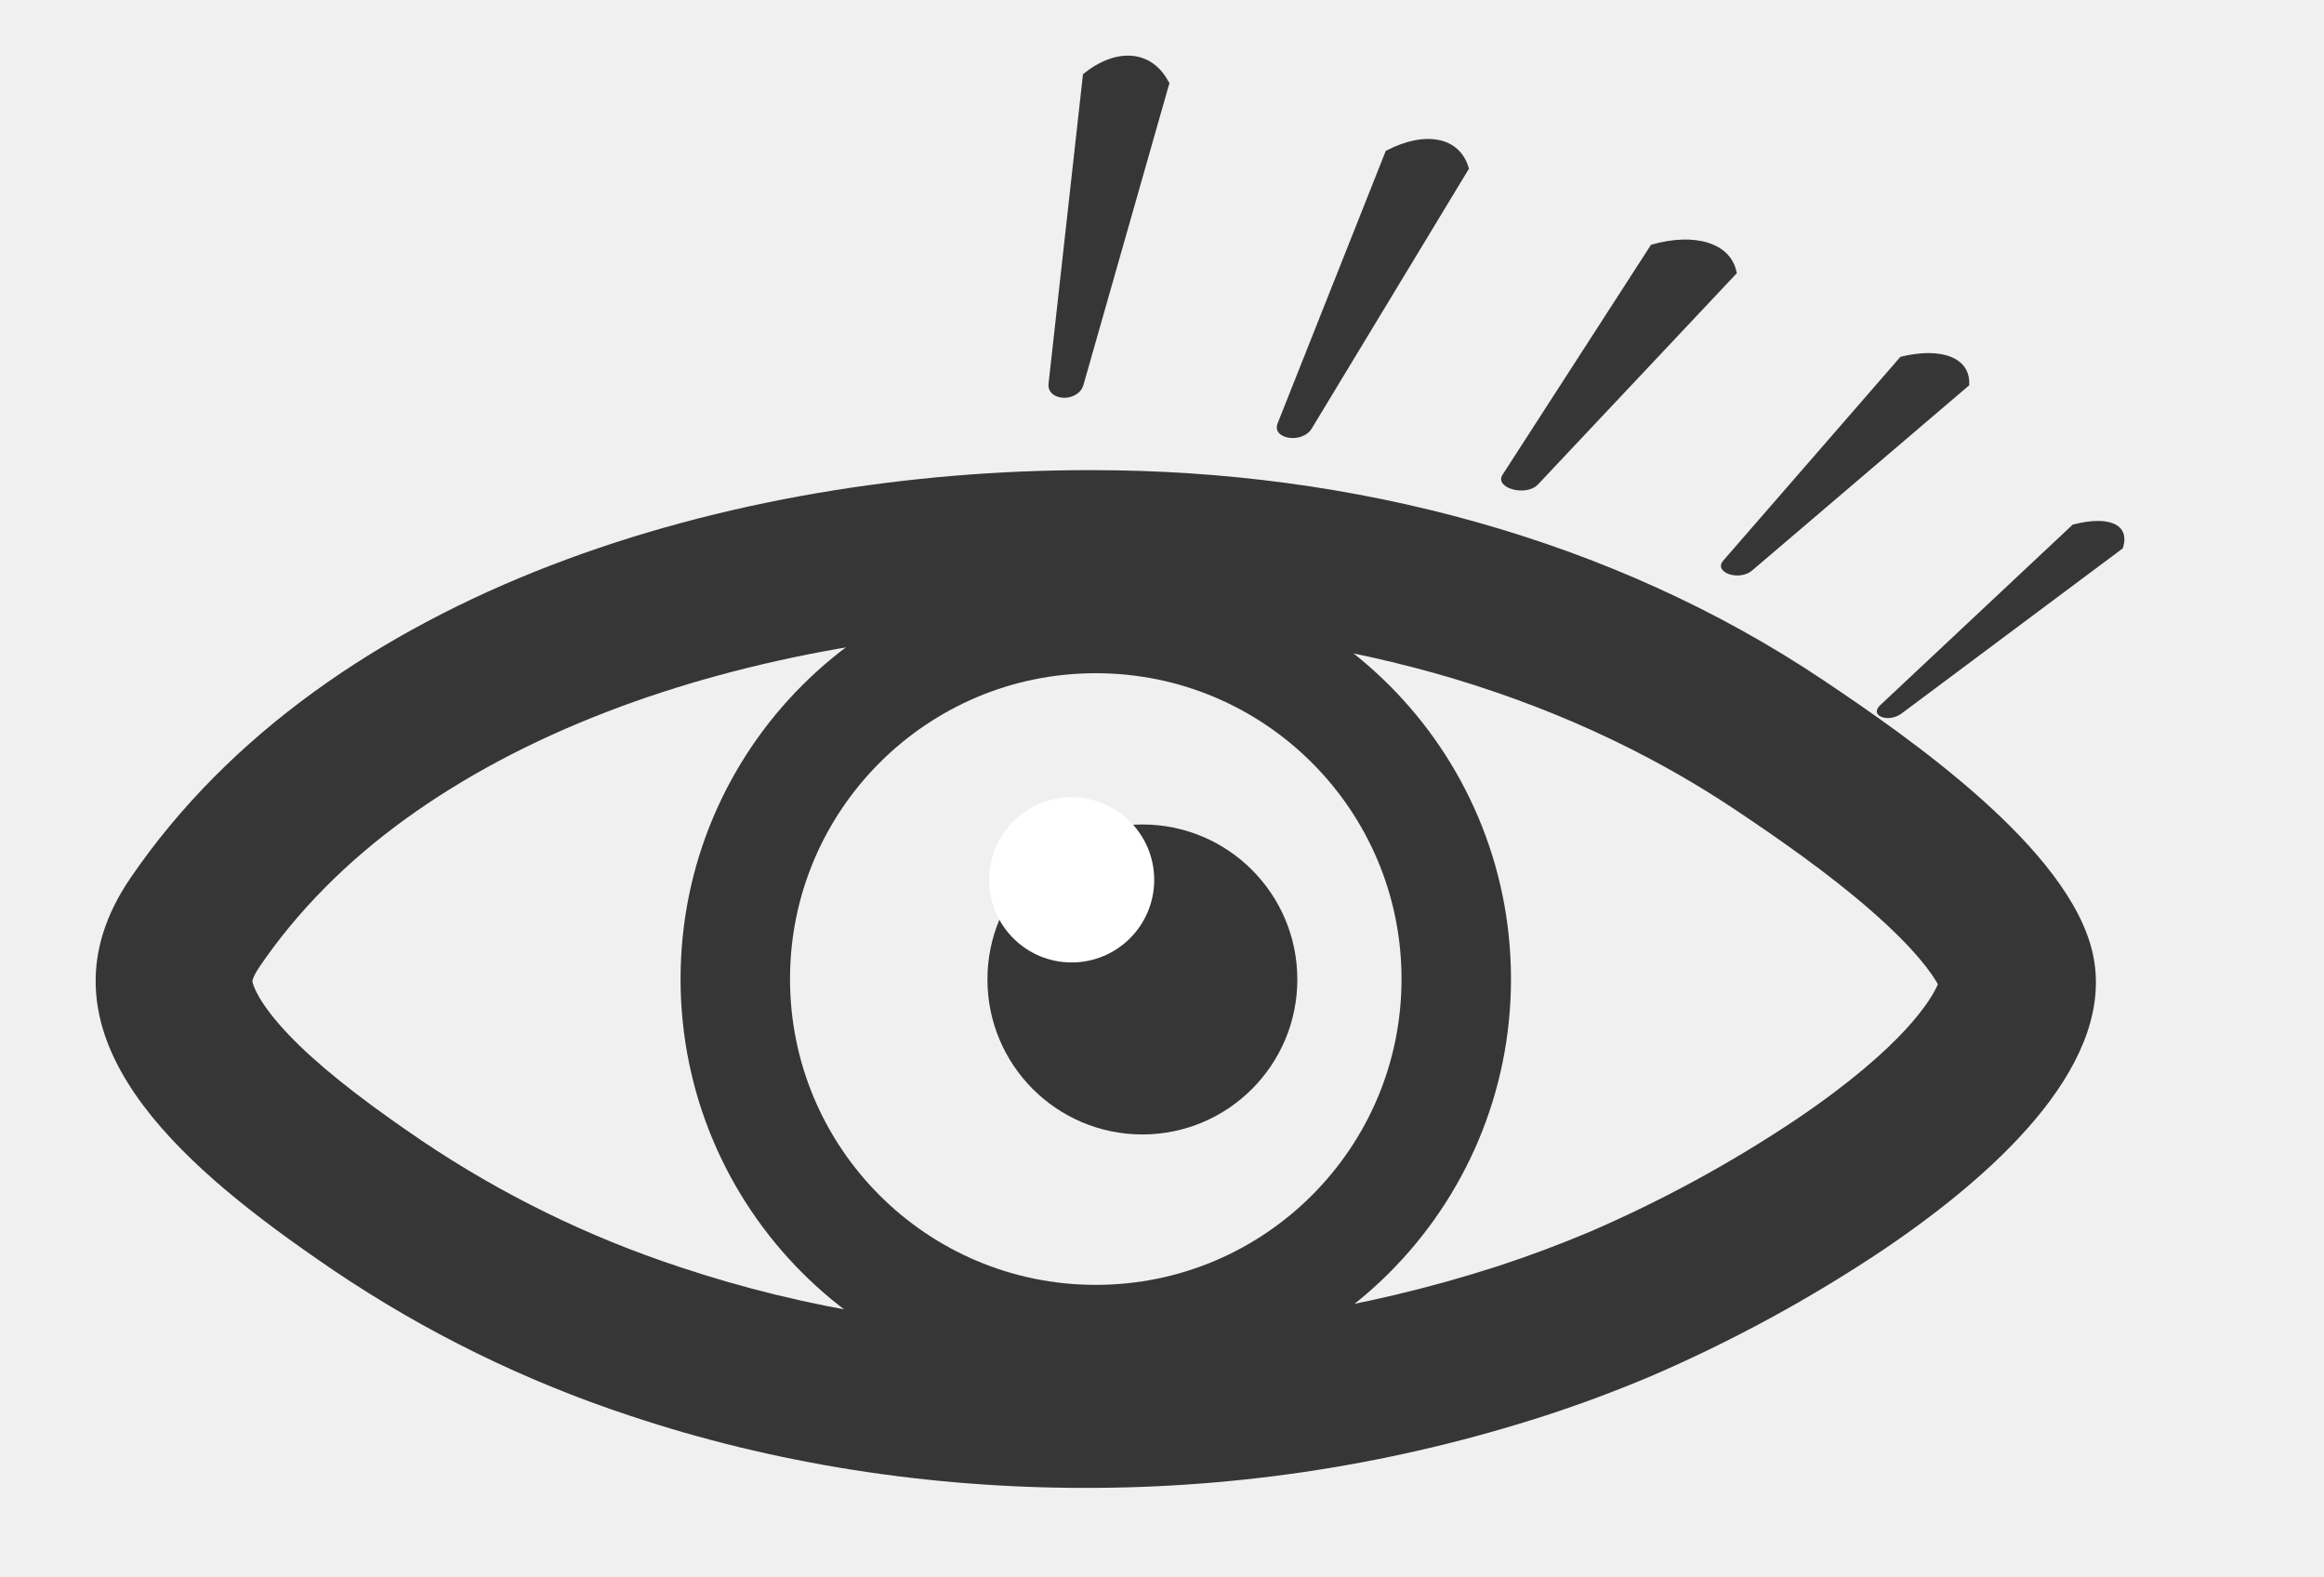
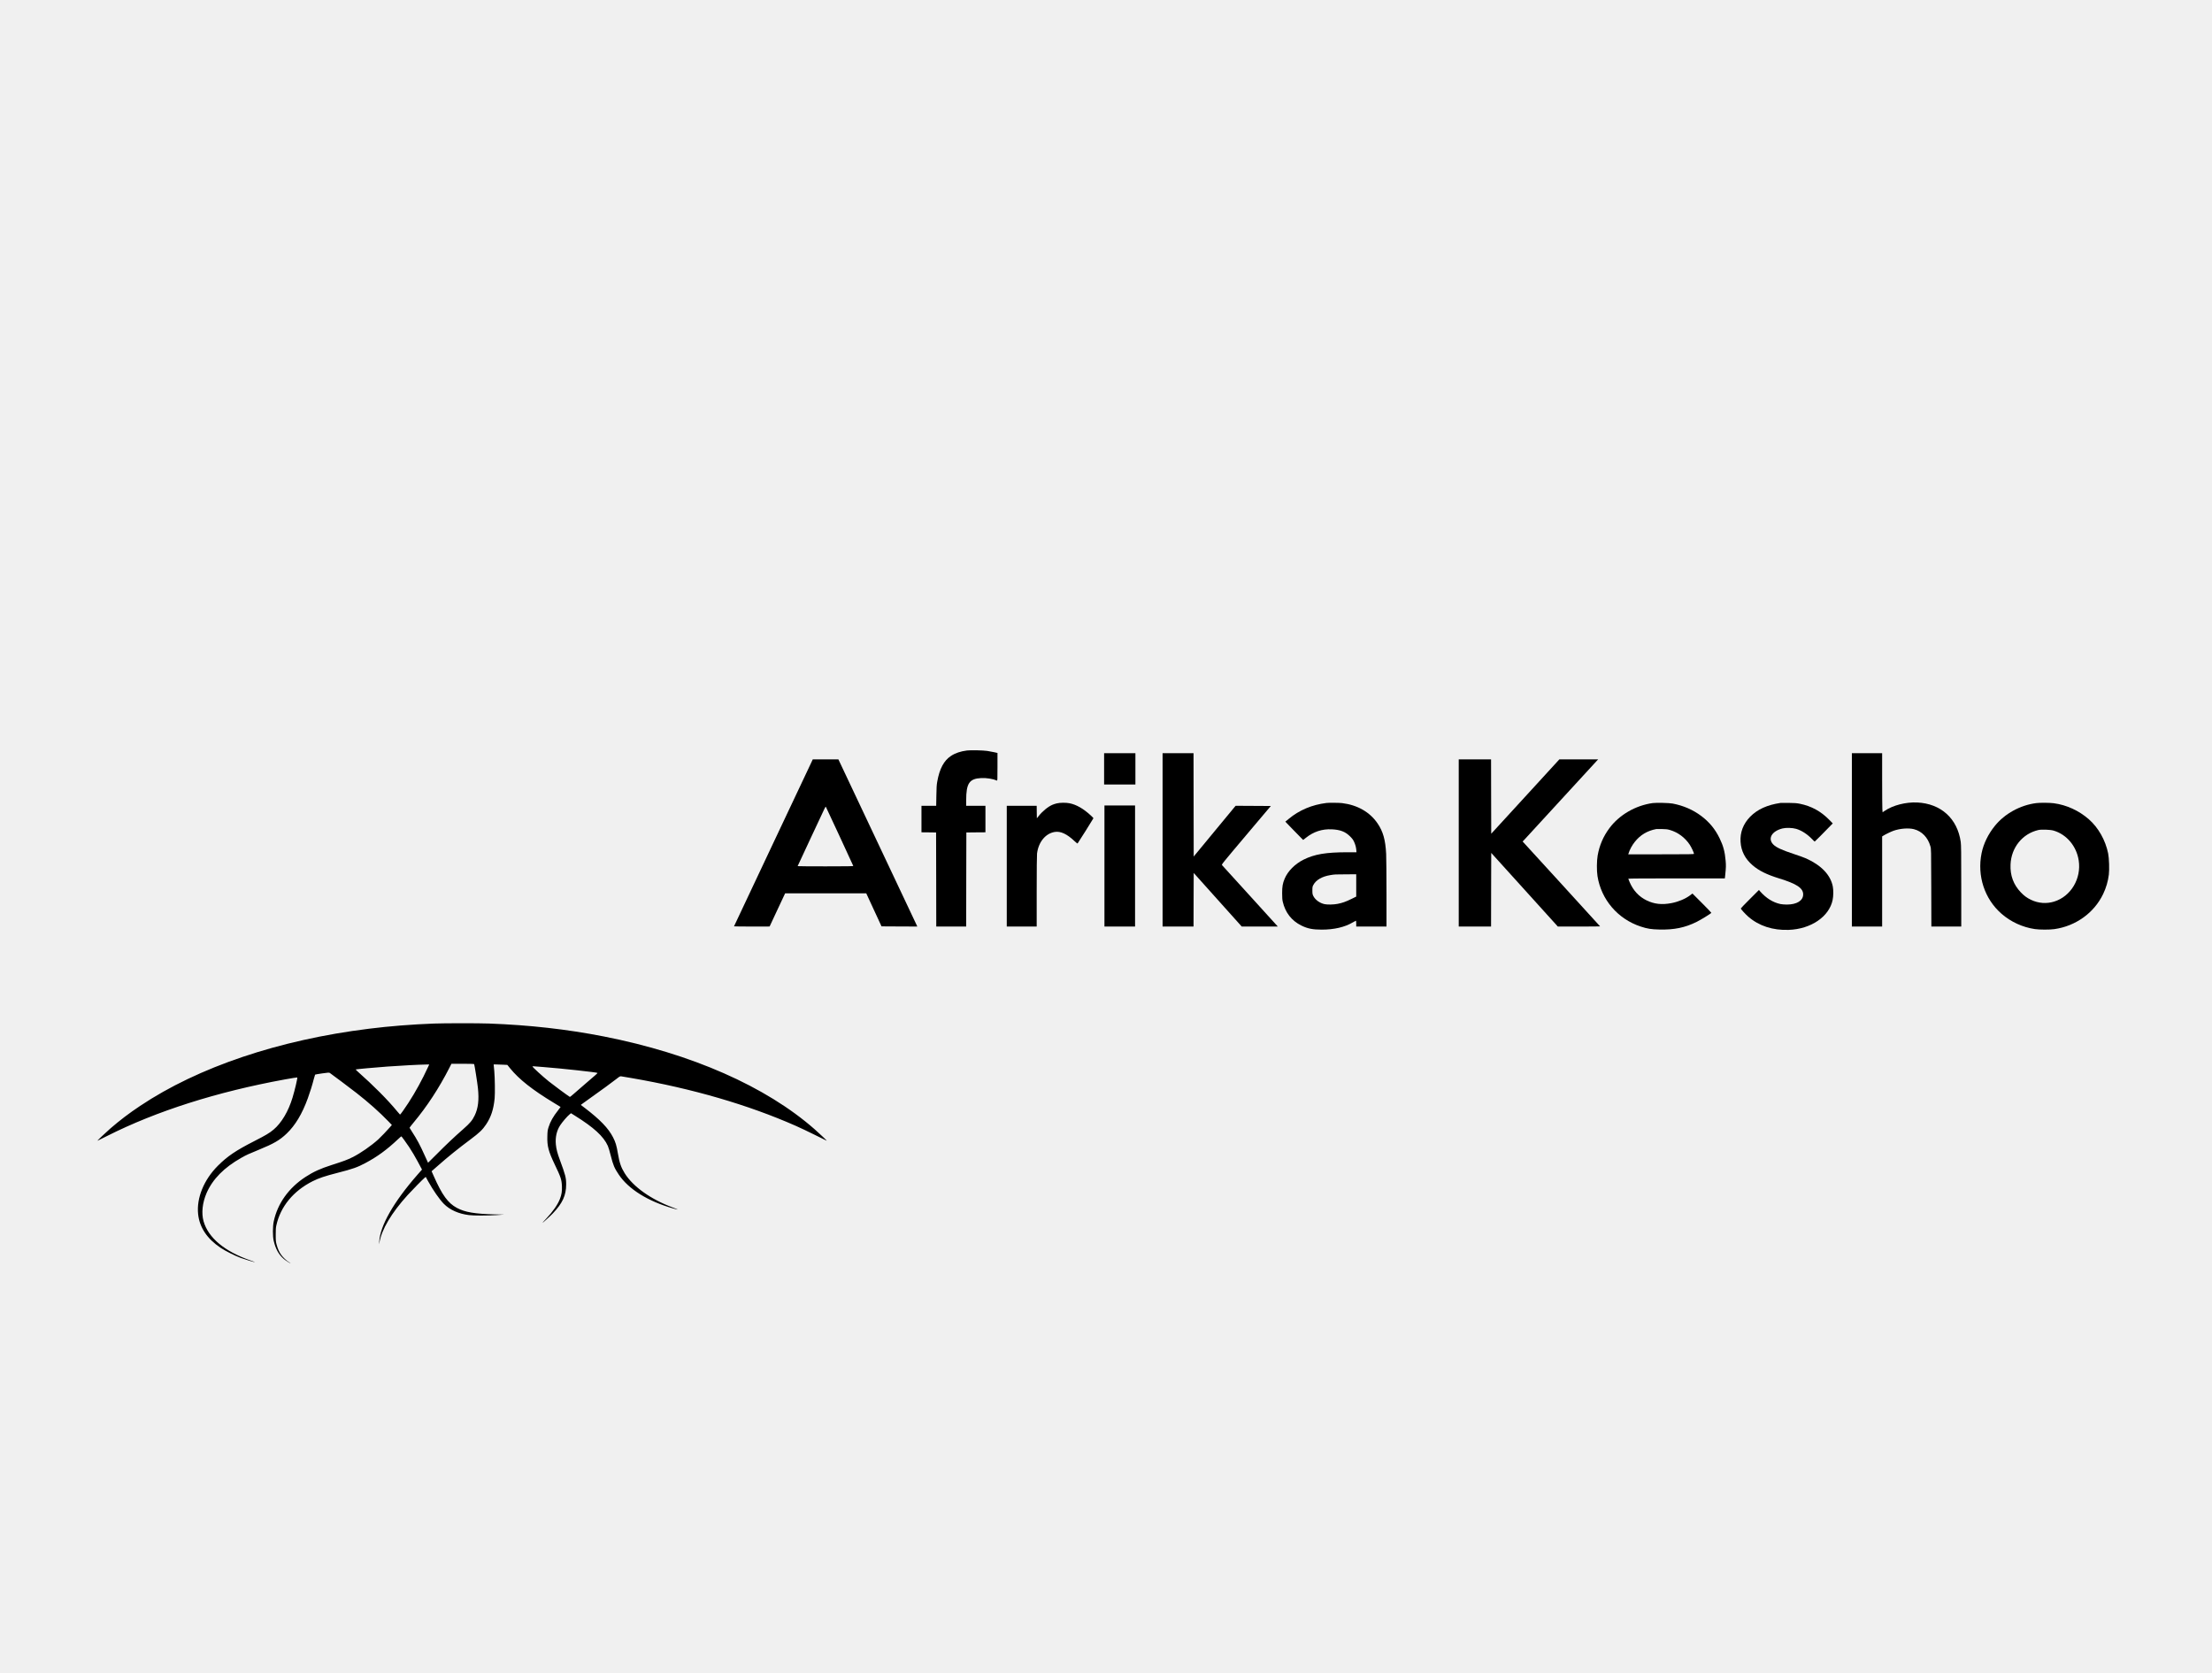
- <svg xmlns="http://www.w3.org/2000/svg" width="50" viewBox="0 0 712 483">
-   <path d="M334.63,192A386.92,386.92,0,0,1,439.27,206.1c34,9.55,65.13,23.69,92.5,42,13.1,8.77,28.25,19.28,41.33,30.69,13.93,12.15,19,19.71,20.6,22.68-1.77,4.18-9.93,18.79-43.42,41.41a396.64,396.64,0,0,1-63.11,34.36c-9.31,3.93-18.92,7.52-28.61,10.68a411,411,0,0,1-126.22,19.78c-43.44,0-85.26-6.62-124.29-19.69a321,321,0,0,1-78.77-38.58c-3.63-2.47-6.58-4.52-9.36-6.49-15.84-11.23-27.12-20.82-34.48-29.31-7.76-9-8.12-13.13-8.12-13.16s.2-1.45,2.3-4.52c11.43-16.76,26.47-32,44.69-45.17C142,238,162.74,226.93,186,218c43.43-16.74,95.84-26,147.59-26h1.06m0-48h-1.06c-108.74,0-233,36.16-293.6,124.9C9,314.21,51.29,353.15,92.16,382.13c3.39,2.4,6.77,4.74,10.1,7a368.89,368.89,0,0,0,90.55,44.43c44.41,14.87,92,22.17,139.53,22.17a456.2,456.2,0,0,0,141.15-22.16q16.49-5.38,32.33-12.07a445,445,0,0,0,71.33-38.82c37.52-25.34,71.17-58.4,64-90.66C634,260,585,226,558.48,208.25,493.84,164.94,414.47,144,334.63,144Z" style="fill:#363636" />
-   <circle cx="349.99" cy="300" r="47.47" style="fill:#363636" />
-   <circle cx="328.32" cy="269.5" r="25.29" style="fill:#fff" />
-   <path d="M650.37,167.94l-67.79,50.6c-4.05,3-10,.72-6.56-2.53l59-55.33.05,0c11.06-2.9,17.41-.06,15.41,6.89Z" style="fill:#363636" />
-   <path d="M603.32,118l-66.53,56.74c-4,3.39-12,.6-8.81-3.07l54.27-62.4h.06c12.57-3.09,21.24.33,21,8.29Z" style="fill:#363636" />
-   <path d="M532.11,83.67l-60.92,64.71c-3.64,3.87-13.51,1.11-10.84-3l45.48-70.43.07,0c13.5-3.87,24.27-.46,26.1,8.27Z" style="fill:#363636" />
-   <path d="M450.06,51.63l-48.19,79.63c-2.87,4.76-12.38,3.29-10.44-1.61l33.14-83.47.06,0c12-6.28,22.44-4.24,25.26,5Z" style="fill:#363636" />
-   <path d="M358.29,25.41l-26.35,92.47c-1.57,5.53-11.31,5.14-10.69-.42l10.54-94.72,0,0c10.17-8.34,21-7.45,26.15,2.16Z" style="fill:#363636" />
-   <circle cx="335.71" cy="299.87" r="110.44" style="fill:none;stroke:#363636;stroke-miterlimit:10;stroke-width:33.535px" />
+ <svg xmlns="http://www.w3.org/2000/svg" version="1.0" width="6431pt" height="4862pt" viewBox="0 0 6431 4862" preserveAspectRatio="xMidYMid meet">
+   <g transform="translate(0,4862) scale(0.1,-0.1)" fill="#000000" stroke="none">
+     <path d="M28115 26799 c-186 -23 -342 -75 -468 -159 -205 -135 -332 -373 -398 -745 -18 -98 -22 -173 -26 -412 l-5 -293 -214 0 -214 0 0 -385 0 -385 213 -2 212 -3 3 -1367 2 -1368 435 0 435 0 2 1368 3 1367 278 3 277 2 0 385 0 385 -280 0 -280 0 0 163 c0 492 92 627 435 644 154 8 341 -22 458 -72 16 -7 17 16 17 397 l0 405 -97 22 c-54 12 -143 28 -198 37 -122 18 -481 26 -590 13z" />
+     <path d="M32100 26265 l0 -455 455 0 455 0 0 455 0 455 -455 0 -455 0 0 -455z" />
+     <path d="M33800 24200 l0 -2520 450 0 450 0 2 779 3 779 698 -779 698 -779 525 0 524 0 -801 883 c-441 485 -810 891 -820 902 -17 20 1 41 700 870 l718 850 -511 3 -511 3 -25 -28 c-14 -16 -288 -347 -610 -738 l-585 -709 -3 1502 -2 1502 -450 0 -450 0 0 -2520z" />
+     <path d="M53840 24200 l0 -2520 440 0 440 0 0 1310 0 1310 38 24 c64 40 213 112 290 140 188 67 438 87 595 47 233 -60 407 -240 480 -498 22 -78 22 -79 25 -1205 l3 -1128 434 0 435 0 0 1178 c0 989 -3 1194 -15 1282 -97 681 -575 1114 -1265 1147 -331 15 -703 -80 -941 -240 l-66 -45 -7 97 c-3 53 -6 439 -6 859 l0 762 -440 0 -440 0 0 -2520z" />
+     <path d="M23596 26468 c-18 -40 -533 -1131 -1145 -2425 -611 -1293 -1111 -2354 -1111 -2357 0 -3 233 -6 518 -6 l517 1 225 482 226 482 1179 0 1180 0 222 -480 222 -480 520 -3 520 -2 -27 59 c-15 32 -531 1125 -1147 2429 l-1120 2372 -373 0 -373 0 -33 -72z m814 -2163 c216 -467 395 -856 397 -862 4 -10 -161 -13 -806 -13 -446 0 -811 3 -811 6 0 3 167 362 371 797 205 436 387 825 406 866 19 42 38 70 42 65 5 -5 185 -391 401 -859z" />
+     <path d="M42410 24110 l0 -2430 470 0 470 0 2 1071 3 1070 968 -1070 968 -1071 614 0 c338 0 615 2 615 5 0 2 -507 559 -1126 1236 l-1126 1232 40 41 c22 22 497 541 1057 1151 560 611 1036 1129 1059 1153 l40 42 -565 0 -564 0 -990 -1081 -990 -1080 -3 1080 -2 1081 -470 0 -470 0 0 -2430z" />
+     <path d="M30720 25260 c-41 -10 -97 -28 -125 -41 -129 -56 -291 -190 -401 -330 l-49 -62 -3 182 -2 181 -435 0 -435 0 0 -1755 0 -1755 435 0 435 0 0 1018 c0 631 4 1050 10 1102 40 334 244 585 511 630 173 29 357 -56 584 -271 44 -42 79 -68 84 -63 16 17 461 725 461 734 0 5 -35 41 -77 80 -214 197 -415 313 -615 354 -105 22 -281 20 -378 -4z" />
+     <path d="M38565 25273 c-422 -52 -793 -208 -1103 -467 l-93 -77 200 -207 c110 -114 226 -233 259 -265 l60 -59 81 64 c223 177 468 257 746 245 248 -11 396 -68 532 -202 64 -63 91 -99 118 -156 39 -84 62 -167 68 -251 l4 -58 -261 0 c-630 -1 -959 -56 -1279 -216 -248 -124 -456 -333 -548 -553 -58 -137 -73 -228 -73 -421 0 -125 5 -195 17 -245 73 -319 259 -557 542 -696 184 -90 328 -119 595 -119 358 0 668 73 901 211 45 27 86 49 91 49 4 0 8 -38 8 -85 l0 -85 440 0 440 0 0 958 c0 526 -5 1046 -10 1154 -21 410 -89 652 -252 890 -224 327 -582 532 -1028 587 -78 10 -386 13 -455 4z m865 -2397 l0 -325 -142 -70 c-165 -81 -262 -115 -401 -142 -114 -22 -293 -26 -377 -8 -140 29 -273 126 -328 238 -24 50 -27 67 -27 161 0 96 2 110 29 160 75 143 252 246 491 285 132 22 134 22 458 23 l297 2 0 -324z" />
+     <path d="M48050 25270 c-500 -69 -973 -343 -1261 -732 -177 -239 -288 -497 -340 -793 -27 -156 -30 -438 -5 -597 107 -684 591 -1250 1256 -1468 194 -64 305 -82 547 -87 426 -10 739 54 1079 222 127 63 413 239 428 264 3 4 -120 132 -272 284 l-277 277 -74 -56 c-133 -99 -340 -186 -537 -223 -278 -53 -498 -29 -719 78 -227 111 -390 286 -496 532 -22 49 -39 94 -39 99 0 7 490 10 1404 10 l1403 0 12 108 c21 208 23 268 11 402 -22 264 -69 438 -175 655 -130 268 -296 469 -529 646 -242 183 -525 306 -838 365 -97 19 -477 28 -578 14z m505 -784 c231 -69 432 -219 570 -425 48 -72 125 -237 125 -266 0 -13 -117 -15 -956 -15 l-955 0 7 23 c34 111 103 239 183 339 160 202 362 322 621 372 14 2 90 3 170 1 121 -2 160 -7 235 -29z" />
+     <path d="M51765 25274 c-385 -57 -670 -186 -880 -399 -202 -205 -300 -460 -281 -735 18 -269 130 -488 348 -677 182 -158 412 -272 771 -383 512 -157 701 -282 701 -465 0 -181 -183 -295 -474 -296 -65 0 -146 7 -187 15 -216 46 -415 170 -587 365 l-38 44 -264 -264 c-145 -145 -264 -268 -264 -274 0 -18 141 -172 220 -240 308 -267 713 -399 1174 -382 646 23 1176 384 1276 868 24 113 26 285 6 391 -64 335 -333 619 -776 818 -52 23 -207 80 -345 125 -359 119 -517 191 -604 275 -177 172 -55 392 261 472 105 26 283 21 396 -11 156 -45 321 -151 461 -295 40 -42 76 -76 80 -76 6 0 258 253 445 447 l80 82 -95 97 c-249 255 -524 406 -866 475 -86 17 -151 22 -318 24 -115 2 -223 1 -240 -1z" />
+     <path d="M59200 25269 c-467 -60 -916 -307 -1203 -662 -194 -239 -331 -521 -386 -795 -134 -658 86 -1329 578 -1759 271 -237 615 -395 972 -447 136 -20 429 -21 566 -1 622 88 1155 472 1418 1020 87 182 142 369 166 567 18 149 7 477 -20 612 -78 386 -285 753 -563 996 -287 251 -647 416 -1017 465 -115 16 -404 18 -511 4z m500 -798 c383 -111 672 -453 735 -871 80 -526 -226 -1041 -710 -1193 -222 -70 -460 -53 -673 48 -123 59 -199 114 -300 219 -214 223 -313 491 -299 810 20 492 345 895 807 1002 88 21 347 12 440 -15z" />
+     <path d="M32110 23440 l0 -1760 445 0 445 0 0 1760 0 1760 -445 0 -445 0 0 -1760z" />
+     <path d="M12615 18859 c-637 -24 -1294 -76 -1885 -150 -2620 -324 -4967 -1115 -6656 -2244 -328 -219 -592 -420 -869 -660 -140 -122 -389 -359 -370 -353 6 2 132 65 280 139 1436 724 3196 1284 5169 1644 193 35 354 61 358 57 13 -13 -68 -358 -137 -586 -121 -400 -320 -735 -550 -929 -121 -102 -227 -165 -564 -337 -535 -273 -779 -438 -1056 -715 -408 -408 -624 -937 -575 -1406 41 -388 261 -718 655 -981 138 -92 405 -226 581 -292 119 -43 394 -127 417 -125 7 0 -55 24 -138 53 -747 261 -1219 656 -1356 1134 -68 238 -35 544 88 826 177 403 506 737 1008 1021 148 84 207 111 511 235 431 176 606 277 808 470 251 240 450 571 616 1028 66 182 130 387 171 550 18 70 36 131 40 136 4 4 96 21 206 36 182 26 200 27 223 12 43 -27 598 -444 776 -583 352 -275 663 -552 923 -821 l104 -108 -49 -57 c-73 -86 -281 -304 -344 -360 -210 -190 -529 -411 -751 -520 -157 -78 -252 -113 -614 -229 -322 -103 -528 -197 -760 -349 -484 -318 -805 -768 -916 -1286 -32 -148 -33 -432 -2 -565 56 -240 147 -403 295 -530 53 -46 176 -124 194 -124 5 0 -14 14 -43 30 -69 39 -174 139 -229 216 -57 80 -97 169 -131 291 -24 90 -27 114 -27 288 -1 150 3 208 18 275 120 547 495 1003 1054 1284 181 91 354 149 727 245 443 113 578 161 815 288 344 184 615 382 938 686 51 48 96 87 100 87 8 0 143 -186 229 -315 73 -110 172 -277 243 -410 29 -55 70 -132 91 -170 l38 -71 -131 -149 c-696 -795 -1091 -1489 -1113 -1955 -4 -81 -4 -82 5 -26 62 383 347 865 824 1391 126 139 439 457 487 496 l37 29 67 -123 c145 -262 333 -532 458 -659 173 -176 430 -291 732 -328 139 -18 537 -17 800 0 l220 15 -275 6 c-576 14 -865 63 -1098 189 -259 140 -428 373 -672 925 l-62 140 34 30 c19 16 88 77 154 135 291 257 589 497 946 763 259 194 347 279 449 431 145 215 219 441 250 763 13 134 7 598 -10 783 -6 63 -13 134 -15 158 l-4 42 78 0 c42 0 131 -3 198 -7 l122 -6 82 -101 c260 -320 647 -625 1268 -1001 107 -65 197 -120 198 -121 2 -1 -30 -44 -71 -96 -143 -179 -227 -327 -279 -493 -28 -91 -31 -115 -35 -270 -8 -276 33 -432 212 -807 182 -379 204 -447 212 -639 6 -144 -9 -244 -58 -369 -63 -164 -205 -368 -398 -572 -61 -65 -111 -120 -111 -124 0 -10 235 203 306 279 279 293 384 523 384 839 0 194 -18 266 -185 718 -71 192 -100 305 -114 440 -21 212 23 408 128 565 63 96 203 258 268 311 l44 36 113 -71 c552 -344 832 -601 957 -877 18 -38 55 -163 84 -279 73 -287 105 -364 235 -558 283 -423 849 -776 1579 -983 67 -19 127 -34 132 -32 5 2 -61 29 -146 61 -634 236 -1150 604 -1392 992 -106 170 -153 305 -198 572 -41 242 -67 328 -142 475 -137 266 -377 515 -827 858 l-109 83 24 20 c13 11 116 85 229 165 337 239 648 466 770 562 110 86 117 90 155 84 22 -3 156 -25 297 -50 1767 -305 3385 -776 4774 -1389 121 -53 370 -171 554 -263 184 -92 340 -168 345 -170 17 -5 -203 204 -350 333 -1417 1246 -3579 2198 -6130 2699 -1071 210 -2157 332 -3345 376 -302 11 -1296 11 -1595 -1z m1170 -1179 c10 -16 95 -551 110 -697 36 -345 7 -588 -95 -798 -68 -142 -137 -223 -328 -391 -258 -226 -514 -468 -781 -738 -134 -136 -245 -246 -246 -244 -2 2 -44 94 -94 205 -137 306 -224 469 -378 706 -35 55 -65 102 -66 106 -1 4 52 72 117 151 392 470 739 1001 1038 1586 l63 124 327 0 c196 0 329 -4 333 -10z m-1339 -82 c-165 -360 -368 -732 -574 -1048 -107 -166 -233 -341 -242 -338 -4 2 -42 46 -85 98 -277 336 -689 750 -1149 1157 -33 29 -57 55 -54 58 7 7 578 59 923 84 419 30 911 56 1117 59 l97 2 -33 -72z m3349 -3 c521 -40 1556 -153 1575 -171 7 -8 -48 -57 -350 -314 -140 -119 -297 -256 -349 -303 -52 -47 -99 -83 -105 -80 -64 39 -480 345 -606 447 -183 147 -480 418 -480 438 0 5 24 7 58 3 31 -3 147 -12 257 -20z" />
+   </g>
</svg>
